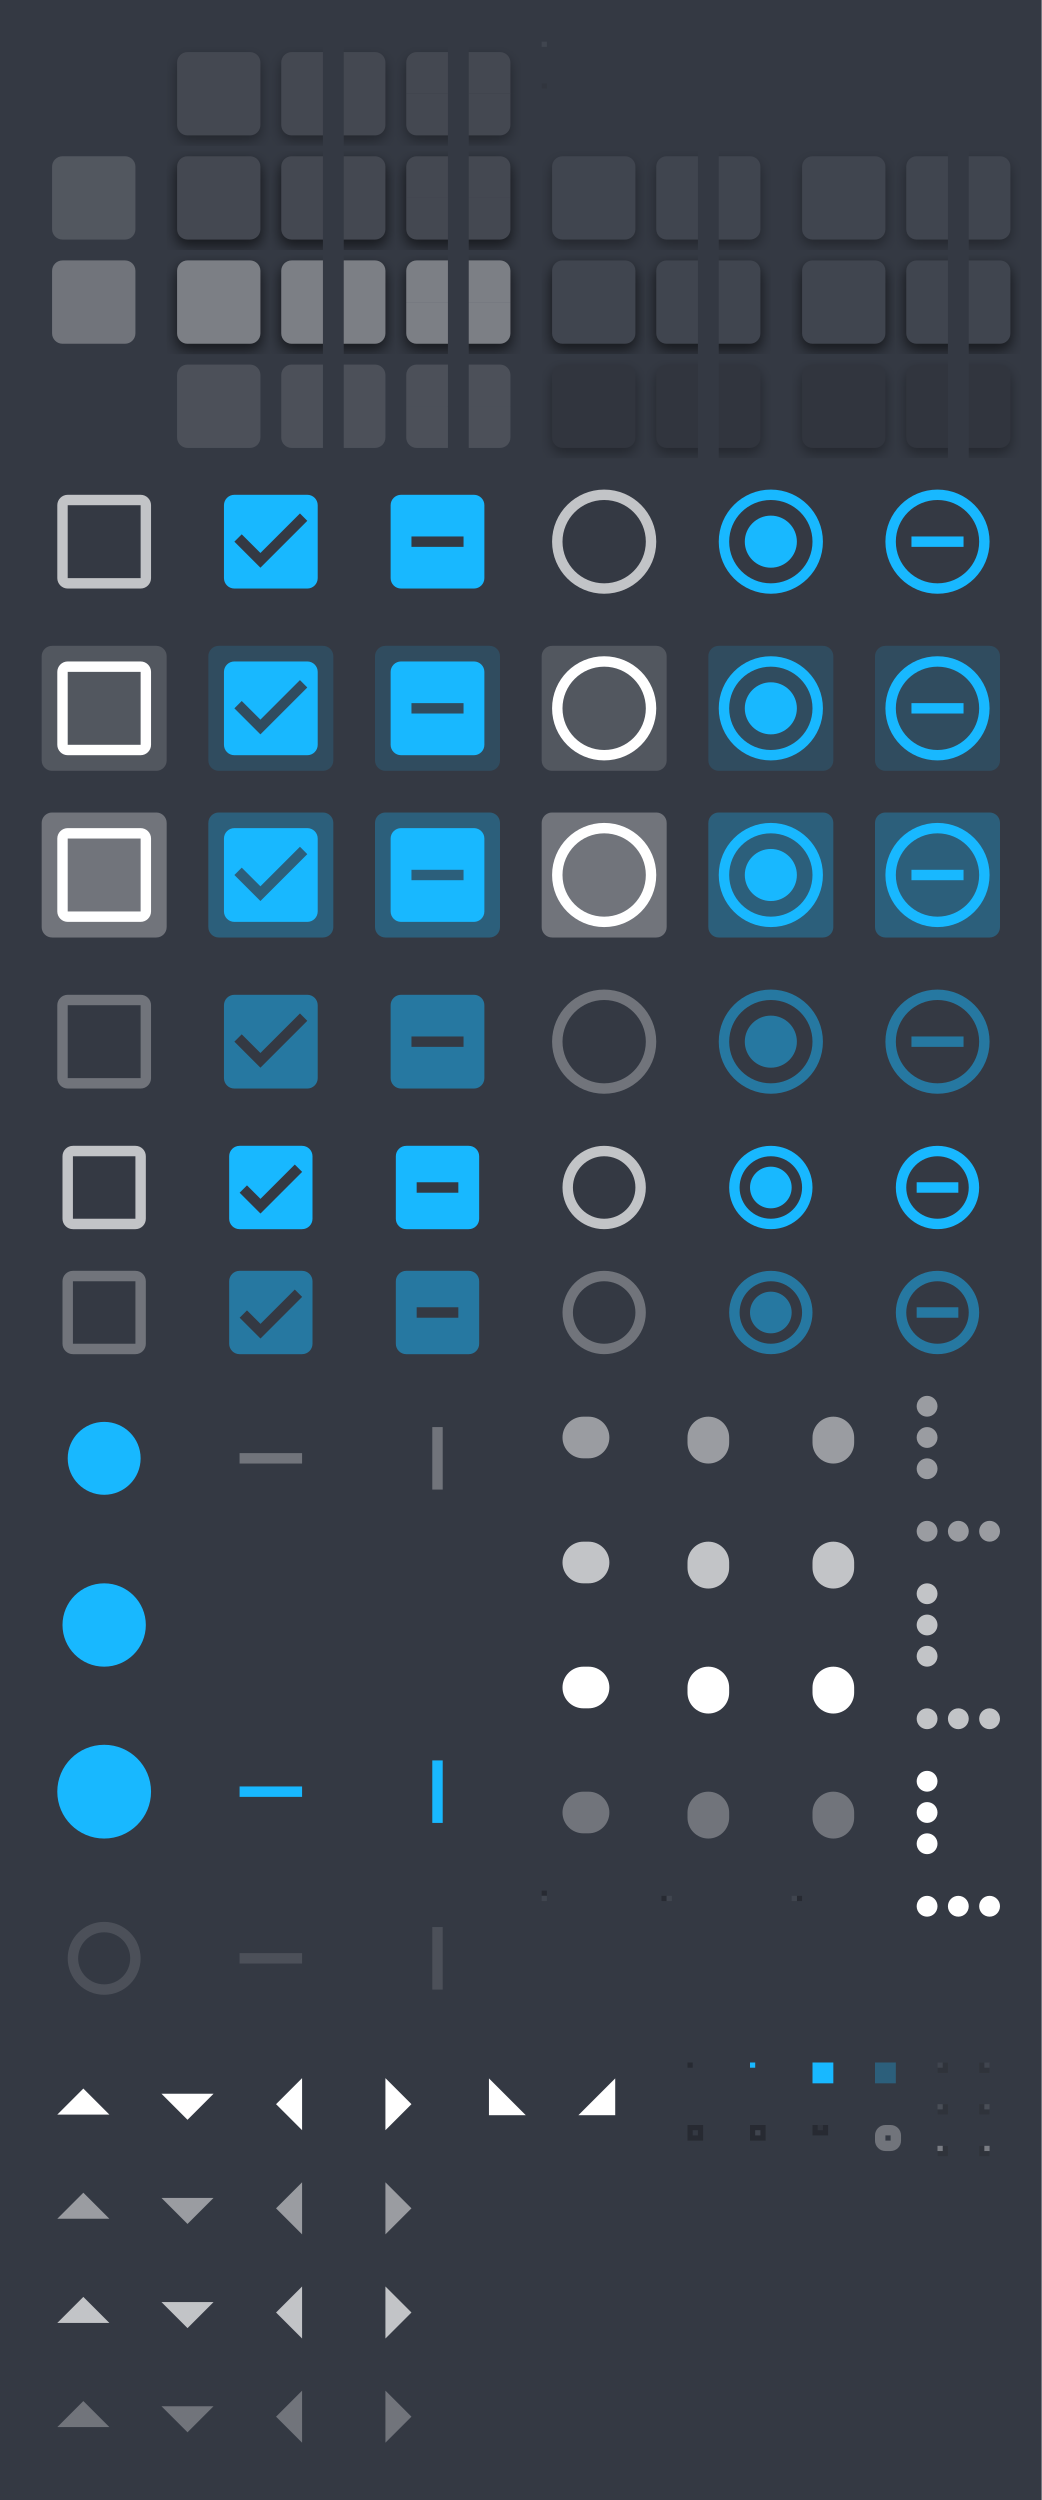
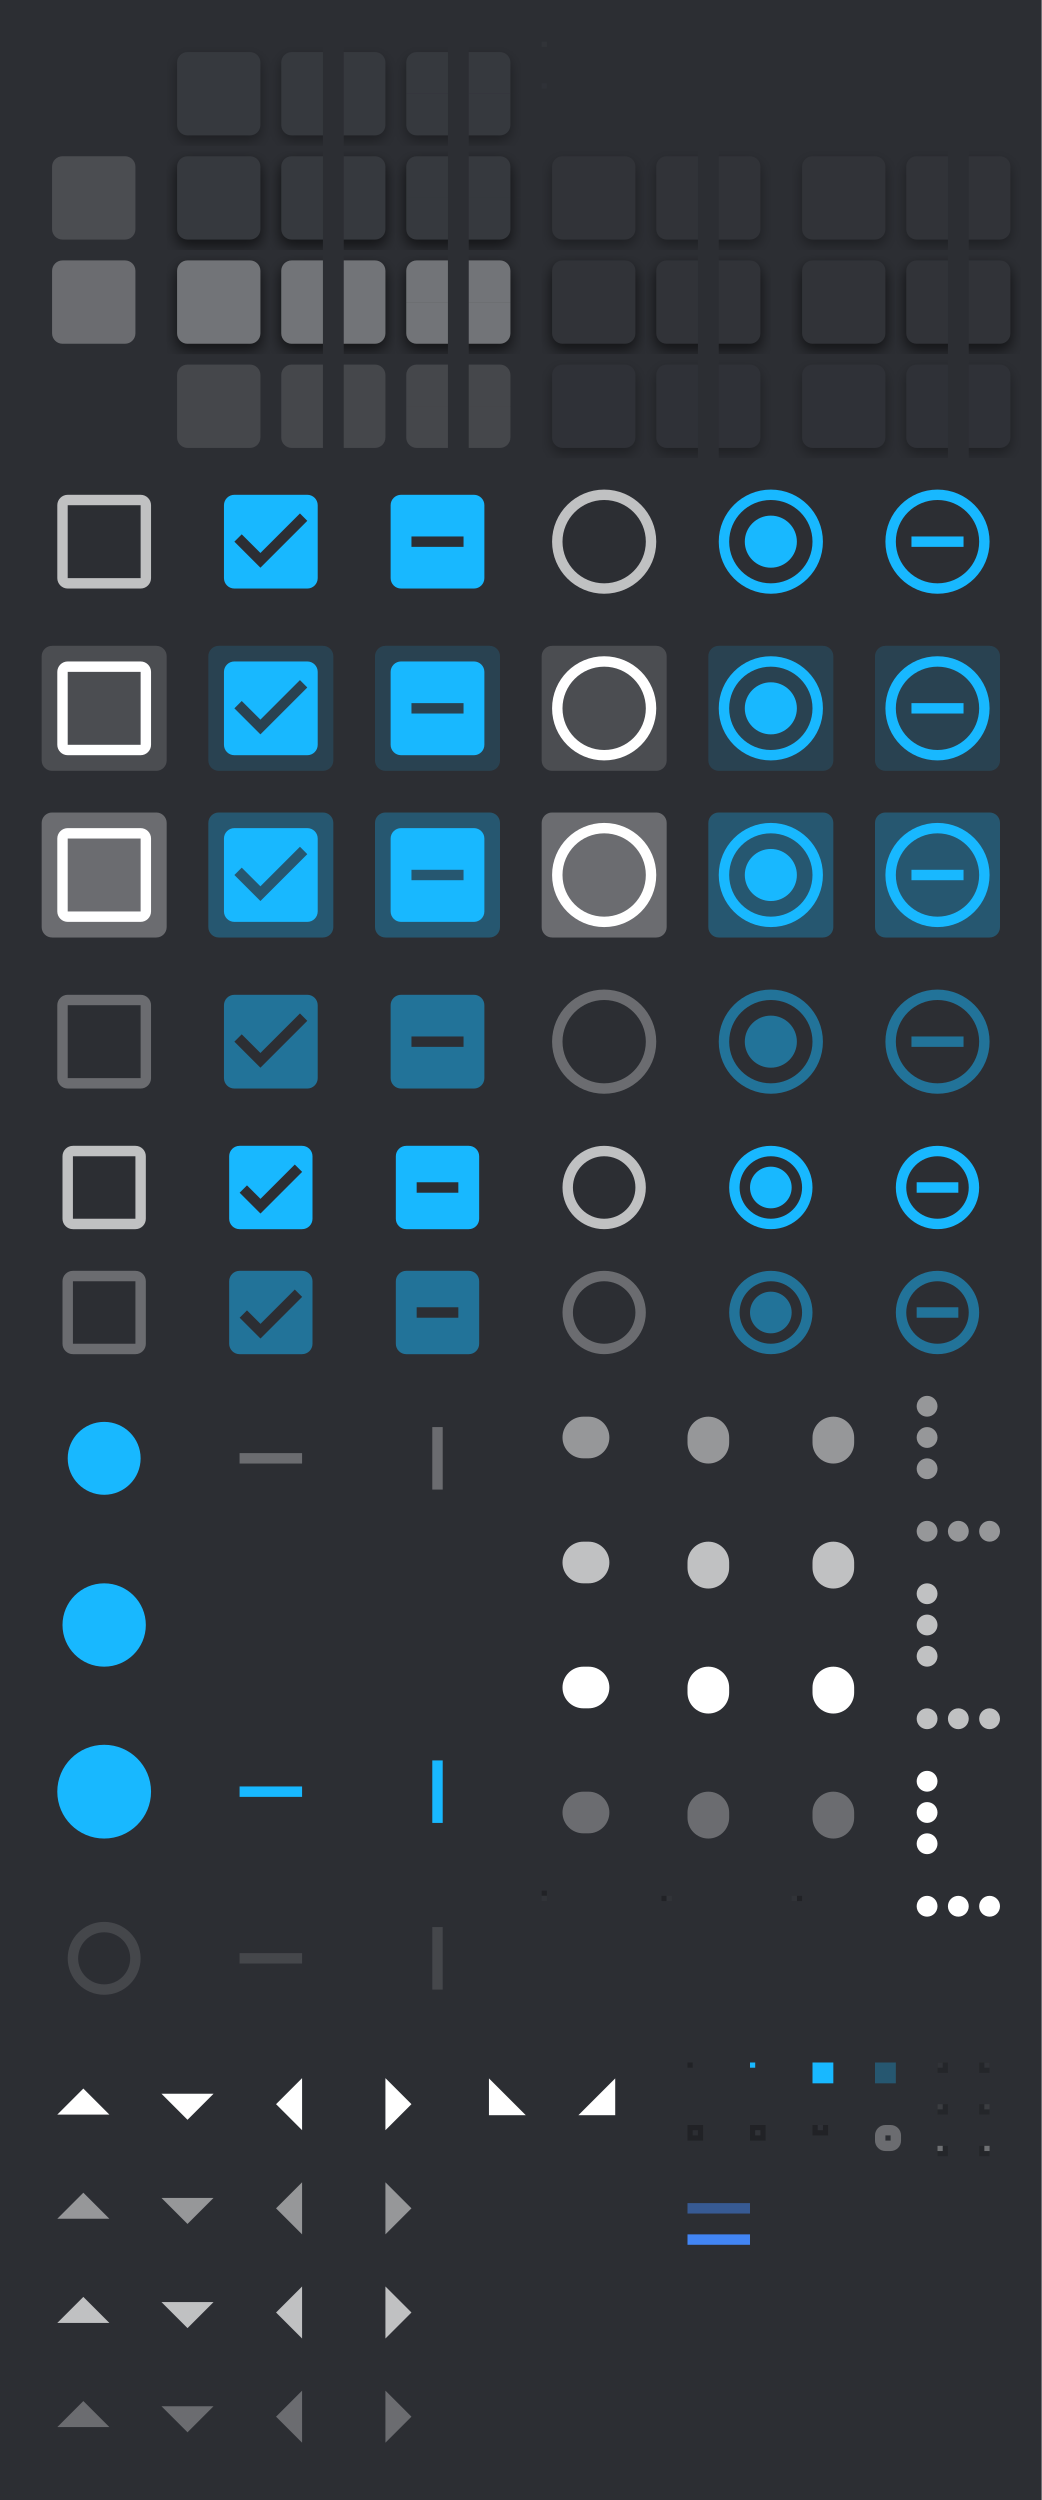
<svg xmlns="http://www.w3.org/2000/svg" xmlns:xlink="http://www.w3.org/1999/xlink" width="200" height="480" viewBox="0 0 200 480" version="1.1" id="svg571">
  <rect width="200" height="480" fill="url(#color-bg)" id="rect6" />
  <defs id="defs418">
    <linearGradient id="color-fg">
      <stop stop-color="#FFFFFF" id="stop8" />
    </linearGradient>
    <linearGradient id="color-fg-disabled">
      <stop stop-color="#FFFFFF" stop-opacity="0.5" id="stop11" />
    </linearGradient>
    <linearGradient id="color-fg-secondary">
      <stop stop-color="#FFFFFF" stop-opacity="0.7" id="stop14" />
    </linearGradient>
    <linearGradient id="color-fg-secondary-disabled">
      <stop stop-color="#FFFFFF" stop-opacity="0.3" id="stop17" />
    </linearGradient>
    <linearGradient id="color-divider">
      <stop stop-color="#FFFFFF" stop-opacity="0.12" id="stop20" />
    </linearGradient>
    <linearGradient id="color-primary">
      <stop stop-color="#18b8ff" id="stop23" />
    </linearGradient>
    <linearGradient id="color-accent">
      <stop stop-color="#18b8ff" id="stop26" />
    </linearGradient>
    <linearGradient id="color-accent-insensitive">
      <stop stop-color="#18b8ff" stop-opacity="0.5" id="stop29" />
    </linearGradient>
    <linearGradient id="color-bg">
-       <stop stop-color="#343943" id="stop32" />
+       <stop stop-color="#2c2e33" id="stop32" />
    </linearGradient>
    <linearGradient id="color-bg-lighter">
-       <stop stop-color="#444851" id="stop35" />
+       <stop stop-color="#36393e" id="stop35" />
    </linearGradient>
    <linearGradient id="color-base">
-       <stop stop-color="#40454F" id="stop38" />
+       <stop stop-color="#313338" id="stop38" />
    </linearGradient>
    <linearGradient id="color-base-alt">
-       <stop stop-color="#31353E" id="stop41" />
+       <stop stop-color="#2f3137" id="stop41" />
    </linearGradient>
    <linearGradient id="color-border">
      <stop stop-color="#000000" stop-opacity="0.26" id="stop44" />
    </linearGradient>
    <filter id="1" color-interpolation-filters="sRGB" x="0" y="0" width="1" height="1">
      <feFlood flood-color="#000000" flood-opacity="0.12" result="flood" id="feFlood47" />
      <feComposite operator="in" in="flood" in2="SourceGraphic" result="composite1" id="feComposite49" />
      <feGaussianBlur stdDeviation="1.5" in="composite1" result="blur" id="feGaussianBlur51" />
      <feOffset dx="0" dy="1" result="offset" id="feOffset53" />
      <feComposite in="SourceGraphic" in2="offset" result="fbSourceGraphic" id="feComposite55" />
      <feFlood flood-color="#000000" flood-opacity="0.24" result="flood" id="feFlood57" />
      <feComposite operator="in" in="flood" in2="fbSourceGraphic" result="composite1" id="feComposite59" />
      <feGaussianBlur stdDeviation="1" in="composite1" result="blur" id="feGaussianBlur61" />
      <feOffset dx="0" dy="1" result="offset" id="feOffset63" />
      <feComposite in="fbSourceGraphic" in2="offset" result="composite2" id="feComposite65" />
    </filter>
    <rect id="1x1" width="1" height="1" />
    <rect id="2x2" width="2" height="2" />
    <rect id="4x4" width="4" height="4" />
    <rect id="16x16" width="16" height="16" opacity="0" />
    <rect id="17x17" width="17" height="17" opacity="0" />
    <rect id="24x24" width="24" height="24" opacity="0" />
    <clipPath id="left">
      <rect width="10" height="20" id="rect74" />
    </clipPath>
    <clipPath id="right">
      <rect width="10" height="20" x="10" id="rect77" />
    </clipPath>
    <clipPath id="left-top">
      <rect width="10" height="10" id="rect80" />
    </clipPath>
    <clipPath id="left-bottom">
      <rect width="10" height="10" y="10" id="rect83" />
    </clipPath>
    <clipPath id="right-top">
      <rect width="10" height="10" x="10" id="rect86" />
    </clipPath>
    <clipPath id="right-bottom">
      <rect width="10" height="10" x="10" y="10" id="rect89" />
    </clipPath>
    <g id="base-box">
      <rect width="20" height="20" opacity="0" id="rect92" />
      <rect x="2" y="2" width="16" height="16" rx="2" ry="2" id="rect94" />
    </g>
    <use xlink:href="#base-box" id="base-flat-button" fill="url(#color-fg)" opacity="0" />
    <use xlink:href="#base-box" id="base-flat-button-hover" fill="url(#color-fg)" opacity="0.15" />
    <use xlink:href="#base-box" id="base-flat-button-active" fill="url(#color-fg)" opacity="0.3" />
    <use xlink:href="#base-box" id="base-flat-button-insensitive" fill="url(#color-fg)" opacity="0" />
    <use xlink:href="#base-box" id="base-button" fill="url(#color-bg-lighter)" filter="url(#1)" />
    <use xlink:href="#base-button" id="base-button-hover" filter="url(#1)" />
    <g id="base-button-active">
      <use xlink:href="#base-button-hover" id="use103" />
      <use xlink:href="#base-flat-button-active" id="use105" />
    </g>
    <use xlink:href="#base-box" id="base-button-insensitive" fill="url(#color-divider)" />
    <use xlink:href="#1x1" id="base-entry-background" fill="url(#color-base)" />
    <use xlink:href="#1x1" id="base-entry-background-insensitive" fill="url(#color-base-alt)" />
    <use xlink:href="#base-box" id="base-entry-box" fill="url(#color-base)" filter="url(#1)" />
    <use xlink:href="#base-entry-box" id="base-entry-box-active" filter="url(#1)" />
    <use xlink:href="#base-box" id="base-entry-box-insensitive" fill="url(#color-base-alt)" filter="url(#1)" />
    <rect id="background-fill" width="20" height="20" />
    <g id="base-entry">
      <use xlink:href="#background-fill" id="use115" />
      <use xlink:href="#base-entry-box" id="use117" />
    </g>
    <g id="base-entry-active">
      <use xlink:href="#background-fill" id="use120" />
      <use xlink:href="#base-entry-box-active" id="use122" />
    </g>
    <g id="base-entry-insensitive">
      <use xlink:href="#background-fill" id="use125" />
      <use xlink:href="#base-entry-box-insensitive" id="use127" />
    </g>
    <use clip-path="url(#left)" xlink:href="#base-button" id="base-combo-rtl-button" />
    <use clip-path="url(#left)" xlink:href="#base-button-hover" id="base-combo-rtl-button-hover" />
    <use clip-path="url(#left)" xlink:href="#base-button-active" id="base-combo-rtl-button-active" />
    <use clip-path="url(#left)" xlink:href="#base-button-insensitive" id="base-combo-rtl-button-insensitive" />
    <use clip-path="url(#right)" xlink:href="#base-button" id="base-combo-ltr-button" />
    <use clip-path="url(#right)" xlink:href="#base-button-hover" id="base-combo-ltr-button-hover" />
    <use clip-path="url(#right)" xlink:href="#base-button-active" id="base-combo-ltr-button-active" />
    <use clip-path="url(#right)" xlink:href="#base-button-insensitive" id="base-combo-ltr-button-insensitive" />
    <use clip-path="url(#left-top)" xlink:href="#base-button" id="base-spin-rtl-up" />
    <use clip-path="url(#left-top)" xlink:href="#base-button-hover" id="base-spin-rtl-up-hover" />
    <use clip-path="url(#left-top)" xlink:href="#base-button-active" id="base-spin-rtl-up-active" />
    <use clip-path="url(#left-top)" xlink:href="#base-button-insensitive" id="base-spin-rtl-up-insensitive" />
    <use clip-path="url(#left-bottom)" xlink:href="#base-button" id="base-spin-rtl-down" />
    <use clip-path="url(#left-bottom)" xlink:href="#base-button-hover" id="base-spin-rtl-down-hover" />
    <use clip-path="url(#left-bottom)" xlink:href="#base-button-active" id="base-spin-rtl-down-active" />
    <use clip-path="url(#left-bottom)" xlink:href="#base-button-insensitive" id="base-spin-rtl-down-insensitive" />
    <use clip-path="url(#right-top)" xlink:href="#base-button" id="base-spin-ltr-up" />
    <use clip-path="url(#right-top)" xlink:href="#base-button-hover" id="base-spin-ltr-up-hover" />
    <use clip-path="url(#right-top)" xlink:href="#base-button-active" id="base-spin-ltr-up-active" />
    <use clip-path="url(#right-top)" xlink:href="#base-button-insensitive" id="base-spin-ltr-up-insensitive" />
    <use clip-path="url(#right-bottom)" xlink:href="#base-button" id="base-spin-ltr-down" />
    <use clip-path="url(#right-bottom)" xlink:href="#base-button-hover" id="base-spin-ltr-down-hover" />
    <use clip-path="url(#right-bottom)" xlink:href="#base-button-active" id="base-spin-ltr-down-active" />
    <use clip-path="url(#right-bottom)" xlink:href="#base-button-insensitive" id="base-spin-ltr-down-insensitive" />
    <use clip-path="url(#left)" xlink:href="#base-entry" id="base-combo-ltr-entry" />
    <use clip-path="url(#left)" xlink:href="#base-entry-active" id="base-combo-ltr-entry-active" />
    <use clip-path="url(#left)" xlink:href="#base-entry-insensitive" id="base-combo-ltr-entry-insensitive" />
    <use clip-path="url(#right)" xlink:href="#base-entry" id="base-combo-rtl-entry" />
    <use clip-path="url(#right)" xlink:href="#base-entry-active" id="base-combo-rtl-entry-active" />
    <use clip-path="url(#right)" xlink:href="#base-entry-insensitive" id="base-combo-rtl-entry-insensitive" />
    <path id="checkbox-unchecked-path" d="M19 5v14H5V5h14m0-2H5c-1.1 0-2 .9-2 2v14c0 1.1.9 2 2 2h14c1.1 0 2-.9 2-2V5c0-1.1-.9-2-2-2z" />
    <path id="checkbox-checked-path" d="M19 3H5c-1.11 0-2 .9-2 2v14c0 1.1.89 2 2 2h14c1.11 0 2-.9 2-2V5c0-1.1-.89-2-2-2zm-9 14l-5-5 1.41-1.41L10 14.17l7.59-7.59L19 8l-9 9z" />
    <path id="checkbox-mixed-path" d="M19 3H5c-1.1 0-2 .9-2 2v14c0 1.1.9 2 2 2h14c1.1 0 2-.9 2-2V5c0-1.1-.9-2-2-2zm-2 10H7v-2h10v2z" />
    <path id="radio-unchecked-path" d="M12 2C6.48 2 2 6.48 2 12s4.48 10 10 10 10-4.48 10-10S17.52 2 12 2zm0 18c-4.42 0-8-3.58-8-8s3.58-8 8-8 8 3.58 8 8-3.58 8-8 8z" />
    <path id="radio-checked-path" d="M12 7c-2.76 0-5 2.24-5 5s2.24 5 5 5 5-2.24 5-5-2.24-5-5-5zm0-5C6.48 2 2 6.48 2 12s4.48 10 10 10 10-4.48 10-10S17.52 2 12 2zm0 18c-4.42 0-8-3.58-8-8s3.58-8 8-8 8 3.58 8 8-3.58 8-8 8z" />
    <path id="radio-mixed-path" d="m12 2c-5.52 0-10 4.48-10 10s4.48 10 10 10 10-4.48 10-10-4.48-10-10-10zm0 2c4.42 0 8 3.58 8 8s-3.58 8-8 8-8-3.58-8-8 3.58-8 8-8zm-5 7v2h10v-2h-10z" />
    <path id="menu-checkbox-unchecked-path" d="m2 0a2 2 0 0 0 -2 2v12a2 2 0 0 0 2 2h12a2 2 0 0 0 2 -2v-12a2 2 0 0 0 -2 -2h-12zm0 2h12v12h-12v-12z" />
    <path id="menu-checkbox-checked-path" d="m2 0a2 2 0 0 0 -2 2v12a2 2 0 0 0 2 2h12a2 2 0 0 0 2 -2v-12a2 2 0 0 0 -2 -2h-12zm10.6 3.59l1.41 1.41-8 8-4-4 1.41-1.41 2.59 2.59 6.59-6.59z" />
    <path id="menu-checkbox-mixed-path" d="m2 0a2 2 0 0 0 -2 2v12a2 2 0 0 0 2 2h12a2 2 0 0 0 2 -2v-12a2 2 0 0 0 -2 -2h-12zm2 7h8v2h-8v-2z" />
    <path id="menu-radio-unchecked-path" d="m8 0a8 8 0 0 0 -8 8 8 8 0 0 0 8 8 8 8 0 0 0 8 -8 8 8 0 0 0 -8 -8zm0 2a6 6 0 0 1 6 6 6 6 0 0 1 -6 6 6 6 0 0 1 -6 -6 6 6 0 0 1 6 -6z" />
    <path id="menu-radio-checked-path" d="m8 0a8 8 0 0 0 -8 8 8 8 0 0 0 8 8 8 8 0 0 0 8 -8 8 8 0 0 0 -8 -8zm0 2a6 6 0 0 1 6 6 6 6 0 0 1 -6 6 6 6 0 0 1 -6 -6 6 6 0 0 1 6 -6zm0 2a4 4 0 0 0 -4 4 4 4 0 0 0 4 4 4 4 0 0 0 4 -4 4 4 0 0 0 -4 -4z" />
    <path id="menu-radio-mixed-path" d="m8 0a8 8 0 0 0 -8 8 8 8 0 0 0 8 8 8 8 0 0 0 8 -8 8 8 0 0 0 -8 -8zm0 2a6 6 0 0 1 6 6 6 6 0 0 1 -6 6 6 6 0 0 1 -6 -6 6 6 0 0 1 6 -6zm-4 5v2h8v-2h-8z" />
    <rect id="button-fill" width="24" height="24" rx="2" ry="2" />
    <g id="base-checkbox-unchecked">
      <use xlink:href="#button-fill" opacity="0" id="use173" />
      <use xlink:href="#checkbox-unchecked-path" id="use175" />
    </g>
    <g id="base-checkbox-unchecked-hover">
      <use xlink:href="#button-fill" opacity="0.15" id="use178" />
      <use xlink:href="#checkbox-unchecked-path" id="use180" />
    </g>
    <g id="base-checkbox-unchecked-active">
      <use xlink:href="#button-fill" opacity="0.3" id="use183" />
      <use xlink:href="#checkbox-unchecked-path" id="use185" />
    </g>
    <g id="base-checkbox-checked">
      <use xlink:href="#button-fill" opacity="0" id="use188" />
      <use xlink:href="#checkbox-checked-path" id="use190" />
    </g>
    <g id="base-checkbox-checked-hover">
      <use xlink:href="#button-fill" opacity="0.15" id="use193" />
      <use xlink:href="#checkbox-checked-path" id="use195" />
    </g>
    <g id="base-checkbox-checked-active">
      <use xlink:href="#button-fill" opacity="0.3" id="use198" />
      <use xlink:href="#checkbox-checked-path" id="use200" />
    </g>
    <g id="base-checkbox-mixed">
      <use xlink:href="#button-fill" opacity="0" id="use203" />
      <use xlink:href="#checkbox-mixed-path" id="use205" />
    </g>
    <g id="base-checkbox-mixed-hover">
      <use xlink:href="#button-fill" opacity="0.15" id="use208" />
      <use xlink:href="#checkbox-mixed-path" id="use210" />
    </g>
    <g id="base-checkbox-mixed-active">
      <use xlink:href="#button-fill" opacity="0.3" id="use213" />
      <use xlink:href="#checkbox-mixed-path" id="use215" />
    </g>
    <g id="base-radio-unchecked">
      <use xlink:href="#button-fill" opacity="0" id="use218" />
      <use xlink:href="#radio-unchecked-path" id="use220" />
    </g>
    <g id="base-radio-unchecked-hover">
      <use xlink:href="#button-fill" opacity="0.15" id="use223" />
      <use xlink:href="#radio-unchecked-path" id="use225" />
    </g>
    <g id="base-radio-unchecked-active">
      <use xlink:href="#button-fill" opacity="0.3" id="use228" />
      <use xlink:href="#radio-unchecked-path" id="use230" />
    </g>
    <g id="base-radio-checked">
      <use xlink:href="#button-fill" opacity="0" id="use233" />
      <use xlink:href="#radio-checked-path" id="use235" />
    </g>
    <g id="base-radio-checked-hover">
      <use xlink:href="#button-fill" opacity="0.15" id="use238" />
      <use xlink:href="#radio-checked-path" id="use240" />
    </g>
    <g id="base-radio-checked-active">
      <use xlink:href="#button-fill" opacity="0.3" id="use243" />
      <use xlink:href="#radio-checked-path" id="use245" />
    </g>
    <g id="base-radio-mixed">
      <use xlink:href="#button-fill" opacity="0" id="use248" />
      <use xlink:href="#radio-mixed-path" id="use250" />
    </g>
    <g id="base-radio-mixed-hover">
      <use xlink:href="#button-fill" opacity="0.15" id="use253" />
      <use xlink:href="#radio-mixed-path" id="use255" />
    </g>
    <g id="base-radio-mixed-active">
      <use xlink:href="#button-fill" opacity="0.3" id="use258" />
      <use xlink:href="#radio-mixed-path" id="use260" />
    </g>
    <g id="base-menu-checkbox-unchecked">
      <use xlink:href="#16x16" id="use263" />
      <use xlink:href="#menu-checkbox-unchecked-path" id="use265" />
    </g>
    <g id="base-menu-checkbox-checked">
      <use xlink:href="#16x16" id="use268" />
      <use xlink:href="#menu-checkbox-checked-path" id="use270" />
    </g>
    <g id="base-menu-checkbox-mixed">
      <use xlink:href="#16x16" id="use273" />
      <use xlink:href="#menu-checkbox-mixed-path" id="use275" />
    </g>
    <g id="base-menu-radio-unchecked">
      <use xlink:href="#16x16" id="use278" />
      <use xlink:href="#menu-radio-unchecked-path" id="use280" />
    </g>
    <g id="base-menu-radio-checked">
      <use xlink:href="#16x16" id="use283" />
      <use xlink:href="#menu-radio-checked-path" id="use285" />
    </g>
    <g id="base-menu-radio-mixed">
      <use xlink:href="#16x16" id="use288" />
      <use xlink:href="#menu-radio-mixed-path" id="use290" />
    </g>
    <g id="base-scale-slider">
      <use xlink:href="#24x24" id="use293" />
      <circle cx="12" cy="12" r="7" fill="url(#color-accent)" id="circle295" />
    </g>
    <g id="base-scale-slider-hover">
      <use xlink:href="#24x24" id="use298" />
      <circle cx="12" cy="12" r="8" fill="url(#color-accent)" id="circle300" />
    </g>
    <g id="base-scale-slider-active">
      <use xlink:href="#24x24" id="use303" />
      <circle cx="12" cy="12" r="9" fill="url(#color-accent)" id="circle305" />
    </g>
    <g id="base-scale-slider-insensitive">
      <use xlink:href="#24x24" id="use308" />
      <circle cx="12" cy="12" r="7" fill="url(#color-bg)" id="circle310" />
      <circle cx="12" cy="12" r="6" fill="none" stroke="url(#color-divider)" stroke-width="2" id="circle312" />
    </g>
    <g id="base-scale-horz-trough">
      <use xlink:href="#24x24" id="use315" />
      <rect width="12" height="2" x="6" y="11" id="rect317" />
    </g>
    <g id="base-scale-vert-trough">
      <use xlink:href="#24x24" id="use320" />
      <rect width="2" height="12" x="11" y="6" id="rect322" />
    </g>
    <g id="base-scrollbar-horz-slider">
      <use xlink:href="#17x17" y="-1" id="use325" />
      <rect width="9" height="8" x="4" y="4" ry="4" id="rect327" />
    </g>
    <g id="base-scrollbar-horz-trough">
      <use xlink:href="#base-border" y="-1" id="use330" />
      <use xlink:href="#base-entry-background" id="use332" />
    </g>
    <use xlink:href="#base-scrollbar-horz-slider" id="base-scrollbar-vert-ltr-slider" transform="rotate(-90 8.5 8.5)" />
    <use xlink:href="#base-scrollbar-horz-trough" id="base-scrollbar-vert-ltr-trough" transform="rotate(-90 0.5 0.5)" />
    <use xlink:href="#base-scrollbar-horz-slider" id="base-scrollbar-vert-rtl-slider" transform="rotate(90 8 8)" />
    <use xlink:href="#base-scrollbar-horz-trough" id="base-scrollbar-vert-rtl-trough" transform="rotate(90 0.5 0.5)" />
    <g id="base-handle-horz">
      <circle cx="2" cy="2" r="2" id="circle339" />
      <circle cx="8" cy="2" r="2" id="circle341" />
      <circle cx="14" cy="2" r="2" id="circle343" />
    </g>
    <use xlink:href="#base-handle-horz" id="base-handle-vert" transform="rotate(90 2 2)" />
    <path id="pan-path" d="M 13,6 8,11 3,6 Z" />
    <g id="base-pan-down">
      <use xlink:href="#16x16" id="use348" />
      <use xlink:href="#pan-path" id="use350" />
    </g>
    <g id="base-pan-up">
      <use xlink:href="#16x16" id="use353" />
      <use xlink:href="#pan-path" transform="rotate(180 8 8)" id="use355" />
    </g>
    <g id="base-pan-left">
      <use xlink:href="#16x16" id="use358" />
      <use xlink:href="#pan-path" transform="rotate(90 8 8)" id="use360" />
    </g>
    <g id="base-pan-right">
      <use xlink:href="#16x16" id="use363" />
      <use xlink:href="#pan-path" transform="rotate(-90 8 8)" id="use365" />
    </g>
    <g id="base-pan-left-semi">
      <use xlink:href="#16x16" id="use368" />
      <use xlink:href="#pan-path" transform="rotate(45 8 8)" id="use370" />
    </g>
    <g id="base-pan-right-semi">
      <use xlink:href="#16x16" id="use373" />
      <use xlink:href="#pan-path" transform="rotate(-45 8 8)" id="use375" />
    </g>
    <use xlink:href="#1x1" id="base-border" fill="url(#color-border)" />
    <use xlink:href="#1x1" id="base-tab" fill="url(#color-primary)" />
    <use xlink:href="#4x4" id="base-progressbar-progress" fill="url(#color-primary)" />
    <g id="base-progressbar-trough">
      <use xlink:href="#4x4" fill="url(#color-bg)" id="use381" />
      <use xlink:href="#base-progressbar-progress" opacity="0.3" id="use383" />
    </g>
    <rect id="base-frame" x="0.5" y="0.5" width="2" height="2" fill="none" stroke="url(#color-border)" stroke-width="1" />
    <g id="base-frame-notebook">
      <rect width="3" height="3" fill="url(#color-border)" id="rect387" />
      <use xlink:href="#1x1" x="1" y="1" fill="url(#color-base)" id="use389" />
    </g>
    <g id="base-frame-inline">
      <rect width="3" height="2" fill="url(#color-border)" id="rect392" />
      <use xlink:href="#1x1" x="1" fill="url(#color-base-alt)" id="use394" />
    </g>
    <rect id="base-focus" x="1" y="1" width="3" height="3" rx="1" ry="1" fill="none" stroke="url(#color-fg)" stroke-width="2" opacity="0.3" />
    <g id="base-treeview-ltr-button">
      <use xlink:href="#2x2" fill="url(#color-base)" id="use398" />
      <use xlink:href="#2x2" fill="url(#color-border)" id="use400" />
      <use xlink:href="#1x1" fill="url(#color-base)" id="use402" />
    </g>
    <g id="base-treeview-ltr-button-hover">
      <use xlink:href="#base-treeview-ltr-button" id="use405" />
      <use xlink:href="#1x1" fill="url(#color-fg)" opacity="0.05" id="use407" />
    </g>
    <g id="base-treeview-ltr-button-active">
      <use xlink:href="#base-treeview-ltr-button" id="use410" />
      <use xlink:href="#1x1" fill="url(#color-fg)" opacity="0.3" id="use412" />
    </g>
    <use xlink:href="#base-treeview-ltr-button" id="base-treeview-rtl-button" transform="scale(-1 1)" />
    <use xlink:href="#base-treeview-ltr-button-hover" id="base-treeview-rtl-button-hover" transform="scale(-1 1)" />
    <use xlink:href="#base-treeview-ltr-button-active" id="base-treeview-rtl-button-active" transform="scale(-1 1)" />
    <linearGradient xlink:href="#color-bg" id="linearGradient1380" />
    <linearGradient xlink:href="#color-bg" id="linearGradient1382" />
    <linearGradient xlink:href="#color-bg" id="linearGradient1384" />
    <linearGradient xlink:href="#color-bg" id="linearGradient1386" />
    <linearGradient xlink:href="#color-bg" id="linearGradient1388" />
    <linearGradient xlink:href="#color-bg" id="linearGradient1390" />
    <linearGradient xlink:href="#color-bg" id="linearGradient1392" />
    <linearGradient xlink:href="#color-bg" id="linearGradient1394" />
    <linearGradient xlink:href="#color-bg" id="linearGradient1396" />
  </defs>
  <use x="8" y="8" xlink:href="#base-flat-button" id="flat-button" />
  <use x="8" y="28" xlink:href="#base-flat-button-hover" id="flat-button-hover" />
  <use x="8" y="48" xlink:href="#base-flat-button-active" id="flat-button-active" />
  <use x="8" y="68" xlink:href="#base-flat-button-insensitive" id="flat-button-insensitive" />
  <use x="32" y="8" xlink:href="#base-button" id="button" />
  <use x="32" y="28" xlink:href="#base-button-hover" id="button-hover" />
  <use x="32" y="48" xlink:href="#base-button-active" id="button-active" />
  <use x="32" y="68" xlink:href="#base-button-insensitive" id="button-insensitive" />
  <use x="52" y="8" xlink:href="#base-combo-rtl-button" id="combo-rtl-button" />
  <use x="52" y="28" xlink:href="#base-combo-rtl-button-hover" id="combo-rtl-button-hover" />
  <use x="52" y="48" xlink:href="#base-combo-rtl-button-active" id="combo-rtl-button-active" />
  <use x="52" y="68" xlink:href="#base-combo-rtl-button-insensitive" id="combo-rtl-button-insensitive" />
  <use x="56" y="8" xlink:href="#base-combo-ltr-button" id="combo-ltr-button" />
  <use x="56" y="28" xlink:href="#base-combo-ltr-button-hover" id="combo-ltr-button-hover" />
  <use x="56" y="48" xlink:href="#base-combo-ltr-button-active" id="combo-ltr-button-active" />
  <use x="56" y="68" xlink:href="#base-combo-ltr-button-insensitive" id="combo-ltr-button-insensitive" />
  <use x="76" y="8" xlink:href="#base-spin-rtl-up" id="spin-rtl-up" />
  <use x="76" y="28" xlink:href="#base-spin-rtl-up-hover" id="spin-rtl-up-hover" />
  <use x="76" y="48" xlink:href="#base-spin-rtl-up-active" id="spin-rtl-up-active" />
  <use x="76" y="68" xlink:href="#base-spin-rtl-up-insensitive" id="spin-rtl-up-insensitive" />
  <use x="76" y="8" xlink:href="#base-spin-rtl-down" id="spin-rtl-down" />
  <use x="76" y="28" xlink:href="#base-spin-rtl-down-hover" id="spin-rtl-down-hover" />
  <use x="76" y="48" xlink:href="#base-spin-rtl-down-active" id="spin-rtl-down-active" />
  <use x="76" y="68" xlink:href="#base-spin-rtl-down-insensitive" id="spin-rtl-down-insensitive" />
  <use x="80" y="8" xlink:href="#base-spin-ltr-up" id="spin-ltr-up" />
  <use x="80" y="28" xlink:href="#base-spin-ltr-up-hover" id="spin-ltr-up-hover" />
  <use x="80" y="48" xlink:href="#base-spin-ltr-up-active" id="spin-ltr-up-active" />
  <use x="80" y="68" xlink:href="#base-spin-ltr-up-insensitive" id="spin-ltr-up-insensitive" />
  <use x="80" y="8" xlink:href="#base-spin-ltr-down" id="spin-ltr-down" />
  <use x="80" y="28" xlink:href="#base-spin-ltr-down-hover" id="spin-ltr-down-hover" />
  <use x="80" y="48" xlink:href="#base-spin-ltr-down-active" id="spin-ltr-down-active" />
  <use x="80" y="68" xlink:href="#base-spin-ltr-down-insensitive" id="spin-ltr-down-insensitive" />
  <use x="104" y="8" xlink:href="#base-entry-background" id="entry-background" />
  <use x="104" y="16" xlink:href="#base-entry-background-insensitive" id="entry-background-insensitive" />
  <use x="104" y="28" xlink:href="#base-entry" fill="url(#color-bg)" id="entry" />
  <use x="104" y="48" xlink:href="#base-entry-active" fill="url(#color-bg)" id="entry-active" />
  <use x="104" y="68" xlink:href="#base-entry-insensitive" fill="url(#color-bg)" id="entry-insensitive" />
  <use x="124" y="28" xlink:href="#base-combo-ltr-entry" fill="url(#color-bg)" id="combo-ltr-entry" />
  <use x="124" y="48" xlink:href="#base-combo-ltr-entry-active" fill="url(#color-bg)" id="combo-ltr-entry-active" />
  <use x="124" y="68" xlink:href="#base-combo-ltr-entry-insensitive" fill="url(#color-bg)" id="combo-ltr-entry-insensitive" />
  <use x="128" y="28" xlink:href="#base-combo-rtl-entry" fill="url(#color-bg)" id="combo-rtl-entry" />
  <use x="128" y="48" xlink:href="#base-combo-rtl-entry-active" fill="url(#color-bg)" id="combo-rtl-entry-active" />
  <use x="128" y="68" xlink:href="#base-combo-rtl-entry-insensitive" fill="url(#color-bg)" id="combo-rtl-entry-insensitive" />
  <use x="152" y="28" xlink:href="#base-entry" fill="url(#color-base)" id="notebook-entry" style="fill-opacity:1;fill:url(#linearGradient1396)" />
  <use x="152" y="48" xlink:href="#base-entry-active" fill="url(#color-base)" id="notebook-entry-active" style="fill-opacity:1;fill:url(#linearGradient1390)" />
  <use x="152" y="68" xlink:href="#base-entry-insensitive" fill="url(#color-base)" id="notebook-entry-insensitive" style="fill-opacity:1;fill:url(#linearGradient1384)" />
  <use x="172" y="28" xlink:href="#base-combo-ltr-entry" fill="url(#color-base)" id="notebook-combo-ltr-entry" style="fill-opacity:1;fill:url(#linearGradient1394)" />
  <use x="172" y="48" xlink:href="#base-combo-ltr-entry-active" fill="url(#color-base)" id="notebook-combo-ltr-entry-active" style="fill-opacity:1;fill:url(#linearGradient1388)" />
  <use x="172" y="68" xlink:href="#base-combo-ltr-entry-insensitive" fill="url(#color-base)" id="notebook-combo-ltr-entry-insensitive" style="fill-opacity:1;fill:url(#linearGradient1382)" />
  <use x="176" y="28" xlink:href="#base-combo-rtl-entry" fill="url(#color-base)" id="notebook-combo-rtl-entry" style="fill-opacity:1;fill:url(#linearGradient1392)" />
  <use x="176" y="48" xlink:href="#base-combo-rtl-entry-active" fill="url(#color-base)" id="notebook-combo-rtl-entry-active" style="fill-opacity:1;fill:url(#linearGradient1386)" />
  <use x="176" y="68" xlink:href="#base-combo-rtl-entry-insensitive" fill="url(#color-base)" id="notebook-combo-rtl-entry-insensitive" style="fill-opacity:1;fill:url(#linearGradient1380)" />
  <use x="8" y="92" xlink:href="#base-checkbox-unchecked" fill="url(#color-fg-secondary)" id="checkbox-unchecked" />
  <use x="8" y="124" xlink:href="#base-checkbox-unchecked-hover" fill="url(#color-fg)" id="checkbox-unchecked-hover" />
  <use x="8" y="156" xlink:href="#base-checkbox-unchecked-active" fill="url(#color-fg)" id="checkbox-unchecked-active" />
  <use x="8" y="188" xlink:href="#base-checkbox-unchecked" fill="url(#color-fg-secondary-disabled)" id="checkbox-unchecked-insensitive" />
  <use x="40" y="92" xlink:href="#base-checkbox-checked" fill="url(#color-accent)" id="checkbox-checked" />
  <use x="40" y="124" xlink:href="#base-checkbox-checked-hover" fill="url(#color-accent)" id="checkbox-checked-hover" />
  <use x="40" y="156" xlink:href="#base-checkbox-checked-active" fill="url(#color-accent)" id="checkbox-checked-active" />
  <use x="40" y="188" xlink:href="#base-checkbox-checked" fill="url(#color-accent-insensitive)" id="checkbox-checked-insensitive" />
  <use x="72" y="92" xlink:href="#base-checkbox-mixed" fill="url(#color-accent)" id="checkbox-mixed" />
  <use x="72" y="124" xlink:href="#base-checkbox-mixed-hover" fill="url(#color-accent)" id="checkbox-mixed-hover" />
  <use x="72" y="156" xlink:href="#base-checkbox-mixed-active" fill="url(#color-accent)" id="checkbox-mixed-active" />
  <use x="72" y="188" xlink:href="#base-checkbox-mixed" fill="url(#color-accent-insensitive)" id="checkbox-mixed-insensitive" />
  <use x="104" y="92" xlink:href="#base-radio-unchecked" fill="url(#color-fg-secondary)" id="radio-unchecked" />
  <use x="104" y="124" xlink:href="#base-radio-unchecked-hover" fill="url(#color-fg)" id="radio-unchecked-hover" />
  <use x="104" y="156" xlink:href="#base-radio-unchecked-active" fill="url(#color-fg)" id="radio-unchecked-active" />
  <use x="104" y="188" xlink:href="#base-radio-unchecked" fill="url(#color-fg-secondary-disabled)" id="radio-unchecked-insensitive" />
  <use x="136" y="92" xlink:href="#base-radio-checked" fill="url(#color-accent)" id="radio-checked" />
  <use x="136" y="124" xlink:href="#base-radio-checked-hover" fill="url(#color-accent)" id="radio-checked-hover" />
  <use x="136" y="156" xlink:href="#base-radio-checked-active" fill="url(#color-accent)" id="radio-checked-active" />
  <use x="136" y="188" xlink:href="#base-radio-checked" fill="url(#color-accent-insensitive)" id="radio-checked-insensitive" />
  <use x="168" y="92" xlink:href="#base-radio-mixed" fill="url(#color-accent)" id="radio-mixed" />
  <use x="168" y="124" xlink:href="#base-radio-mixed-hover" fill="url(#color-accent)" id="radio-mixed-hover" />
  <use x="168" y="156" xlink:href="#base-radio-mixed-active" fill="url(#color-accent)" id="radio-mixed-active" />
  <use x="168" y="188" xlink:href="#base-radio-mixed" fill="url(#color-accent-insensitive)" id="radio-mixed-insensitive" />
  <use x="12" y="220" xlink:href="#base-menu-checkbox-unchecked" fill="url(#color-fg-secondary)" id="menu-checkbox-unchecked" />
  <use x="12" y="244" xlink:href="#base-menu-checkbox-unchecked" fill="url(#color-fg-secondary-disabled)" id="menu-checkbox-unchecked-insensitive" />
  <use x="44" y="220" xlink:href="#base-menu-checkbox-checked" fill="url(#color-accent)" id="menu-checkbox-checked" />
  <use x="44" y="244" xlink:href="#base-menu-checkbox-checked" fill="url(#color-accent-insensitive)" id="menu-checkbox-checked-insensitive" />
  <use x="76" y="220" xlink:href="#base-menu-checkbox-mixed" fill="url(#color-accent)" id="menu-checkbox-mixed" />
  <use x="76" y="244" xlink:href="#base-menu-checkbox-mixed" fill="url(#color-accent-insensitive)" id="menu-checkbox-mixed-insensitive" />
  <use x="108" y="220" xlink:href="#base-menu-radio-unchecked" fill="url(#color-fg-secondary)" id="menu-radio-unchecked" />
  <use x="108" y="244" xlink:href="#base-menu-radio-unchecked" fill="url(#color-fg-secondary-disabled)" id="menu-radio-unchecked-insensitive" />
  <use x="140" y="220" xlink:href="#base-menu-radio-checked" fill="url(#color-accent)" id="menu-radio-checked" />
  <use x="140" y="244" xlink:href="#base-menu-radio-checked" fill="url(#color-accent-insensitive)" id="menu-radio-checked-insensitive" />
  <use x="172" y="220" xlink:href="#base-menu-radio-mixed" fill="url(#color-accent)" id="menu-radio-mixed" />
  <use x="172" y="244" xlink:href="#base-menu-radio-mixed" fill="url(#color-accent-insensitive)" id="menu-radio-mixed-insensitive" />
  <use x="8" y="268" xlink:href="#base-scale-slider" id="scale-slider" />
  <use x="8" y="300" xlink:href="#base-scale-slider-hover" id="scale-slider-hover" />
  <use x="8" y="332" xlink:href="#base-scale-slider-active" id="scale-slider-active" />
  <use x="8" y="364" xlink:href="#base-scale-slider-insensitive" id="scale-slider-insensitive" />
  <use x="40" y="268" xlink:href="#base-scale-horz-trough" fill="url(#color-fg-secondary-disabled)" id="scale-horz-trough" />
  <use x="40" y="332" xlink:href="#base-scale-horz-trough" fill="url(#color-accent)" id="scale-horz-trough-active" />
  <use x="40" y="364" xlink:href="#base-scale-horz-trough" fill="url(#color-divider)" id="scale-horz-trough-insensitive" />
  <use x="72" y="268" xlink:href="#base-scale-vert-trough" fill="url(#color-fg-secondary-disabled)" id="scale-vert-trough" />
  <use x="72" y="332" xlink:href="#base-scale-vert-trough" fill="url(#color-accent)" id="scale-vert-trough-active" />
  <use x="72" y="364" xlink:href="#base-scale-vert-trough" fill="url(#color-divider)" id="scale-vert-trough-insensitive" />
  <use x="104" y="268" xlink:href="#base-scrollbar-horz-slider" fill="url(#color-fg-disabled)" id="scrollbar-horz-slider" />
  <use x="104" y="292" xlink:href="#base-scrollbar-horz-slider" fill="url(#color-fg-secondary)" id="scrollbar-horz-slider-hover" />
  <use x="104" y="316" xlink:href="#base-scrollbar-horz-slider" fill="url(#color-fg)" id="scrollbar-horz-slider-active" />
  <use x="104" y="340" xlink:href="#base-scrollbar-horz-slider" fill="url(#color-fg-secondary-disabled)" id="scrollbar-horz-slider-insensitive" />
  <use x="104" y="364" xlink:href="#base-scrollbar-horz-trough" id="scrollbar-horz-trough" />
  <use x="128" y="268" xlink:href="#base-scrollbar-vert-ltr-slider" fill="url(#color-fg-disabled)" id="scrollbar-vert-ltr-slider" />
  <use x="128" y="292" xlink:href="#base-scrollbar-vert-ltr-slider" fill="url(#color-fg-secondary)" id="scrollbar-vert-ltr-slider-hover" />
  <use x="128" y="316" xlink:href="#base-scrollbar-vert-ltr-slider" fill="url(#color-fg)" id="scrollbar-vert-ltr-slider-active" />
  <use x="128" y="340" xlink:href="#base-scrollbar-vert-ltr-slider" fill="url(#color-fg-secondary-disabled)" id="scrollbar-vert-ltr-slider-insensitive" />
  <use x="128" y="364" xlink:href="#base-scrollbar-vert-ltr-trough" id="scrollbar-vert-ltr-trough" />
  <use x="152" y="268" xlink:href="#base-scrollbar-vert-rtl-slider" fill="url(#color-fg-disabled)" id="scrollbar-vert-rtl-slider" />
  <use x="152" y="292" xlink:href="#base-scrollbar-vert-rtl-slider" fill="url(#color-fg-secondary)" id="scrollbar-vert-rtl-slider-hover" />
  <use x="152" y="316" xlink:href="#base-scrollbar-vert-rtl-slider" fill="url(#color-fg)" id="scrollbar-vert-rtl-slider-active" />
  <use x="152" y="340" xlink:href="#base-scrollbar-vert-rtl-slider" fill="url(#color-fg-secondary-disabled)" id="scrollbar-vert-rtl-slider-insensitive" />
  <use x="152" y="364" xlink:href="#base-scrollbar-vert-rtl-trough" id="scrollbar-vert-rtl-trough" />
  <use x="176" y="292" xlink:href="#base-handle-horz" fill="url(#color-fg-disabled)" id="handle-horz" />
  <use x="176" y="328" xlink:href="#base-handle-horz" fill="url(#color-fg-secondary)" id="handle-horz-hover" />
  <use x="176" y="364" xlink:href="#base-handle-horz" fill="url(#color-fg)" id="handle-horz-active" />
  <use x="176" y="268" xlink:href="#base-handle-vert" fill="url(#color-fg-disabled)" id="handle-vert" />
  <use x="176" y="304" xlink:href="#base-handle-vert" fill="url(#color-fg-secondary)" id="handle-vert-hover" />
  <use x="176" y="340" xlink:href="#base-handle-vert" fill="url(#color-fg)" id="handle-vert-active" />
  <use x="8" y="396" xlink:href="#base-pan-up" fill="url(#color-fg)" id="pan-up" />
  <use x="8" y="416" xlink:href="#base-pan-up" fill="url(#color-fg-disabled)" id="pan-up-insensitive" />
  <use x="8" y="436" xlink:href="#base-pan-up" fill="url(#color-fg-secondary)" id="pan-up-alt" />
  <use x="8" y="456" xlink:href="#base-pan-up" fill="url(#color-fg-secondary-disabled)" id="pan-up-alt-insensitive" />
  <use x="28" y="396" xlink:href="#base-pan-down" fill="url(#color-fg)" id="pan-down" />
  <use x="28" y="416" xlink:href="#base-pan-down" fill="url(#color-fg-disabled)" id="pan-down-insensitive" />
  <use x="28" y="436" xlink:href="#base-pan-down" fill="url(#color-fg-secondary)" id="pan-down-alt" />
  <use x="28" y="456" xlink:href="#base-pan-down" fill="url(#color-fg-secondary-disabled)" id="pan-down-alt-insensitive" />
  <use x="48" y="396" xlink:href="#base-pan-left" fill="url(#color-fg)" id="pan-left" />
  <use x="48" y="416" xlink:href="#base-pan-left" fill="url(#color-fg-disabled)" id="pan-left-insensitive" />
  <use x="48" y="436" xlink:href="#base-pan-left" fill="url(#color-fg-secondary)" id="pan-left-alt" />
  <use x="48" y="456" xlink:href="#base-pan-left" fill="url(#color-fg-secondary-disabled)" id="pan-left-alt-insensitive" />
  <use x="68" y="396" xlink:href="#base-pan-right" fill="url(#color-fg)" id="pan-right" />
  <use x="68" y="416" xlink:href="#base-pan-right" fill="url(#color-fg-disabled)" id="pan-right-insensitive" />
  <use x="68" y="436" xlink:href="#base-pan-right" fill="url(#color-fg-secondary)" id="pan-right-alt" />
  <use x="68" y="456" xlink:href="#base-pan-right" fill="url(#color-fg-secondary-disabled)" id="pan-right-alt-insensitive" />
  <use x="88" y="396" xlink:href="#base-pan-left-semi" fill="url(#color-fg)" id="pan-left-semi" />
  <use x="108" y="396" xlink:href="#base-pan-right-semi" fill="url(#color-fg)" id="pan-right-semi" />
  <use x="132" y="396" xlink:href="#base-border" id="border" />
  <use x="144" y="396" xlink:href="#base-tab" id="tab" />
  <use x="156" y="396" xlink:href="#base-progressbar-progress" id="progressbar-progress" />
  <use x="168" y="396" xlink:href="#base-progressbar-trough" id="progressbar-trough" />
  <use x="132" y="408" xlink:href="#base-frame" id="frame" />
  <use x="144" y="408" xlink:href="#base-frame-notebook" id="frame-notebook" />
  <use x="156" y="408" xlink:href="#base-frame-inline" id="frame-inline" />
  <use x="168" y="408" xlink:href="#base-focus" id="focus" />
  <use x="180" y="396" xlink:href="#base-treeview-ltr-button" id="treeview-ltr-button" />
  <use x="180" y="404" xlink:href="#base-treeview-ltr-button-hover" id="treeview-ltr-button-hover" />
  <use x="180" y="412" xlink:href="#base-treeview-ltr-button-active" id="treeview-ltr-button-active" />
  <use x="190" y="396" xlink:href="#base-treeview-rtl-button" id="treeview-rtl-button" />
  <use x="190" y="404" xlink:href="#base-treeview-rtl-button-hover" id="treeview-rtl-button-hover" />
  <use x="190" y="412" xlink:href="#base-treeview-rtl-button-active" id="treeview-rtl-button-active" />
  <rect style="display:inline;opacity:0.05;fill:none;fill-opacity:1;stroke:none;stroke-width:1.067;stroke-linecap:butt;stroke-linejoin:miter;stroke-miterlimit:4;stroke-dasharray:none;stroke-dashoffset:0;stroke-opacity:1" id="null" width="16" height="16" x="96" y="416" />
+   <rect style="opacity:0.5;fill:#4285f4;fill-opacity:1;fill-rule:nonzero;stroke:none;stroke-width:0.816;stroke-opacity:1" id="pathbar_button_prelight" width="12" height="2" x="132" y="423" rx="0" ry="0" />
+   <rect ry="0" rx="0" y="429" x="132" height="2" width="12" id="pathbar_button_active" style="opacity:1;fill:#4285f4;fill-opacity:1;fill-rule:nonzero;stroke:none;stroke-width:0.816;stroke-opacity:1" />
</svg>
